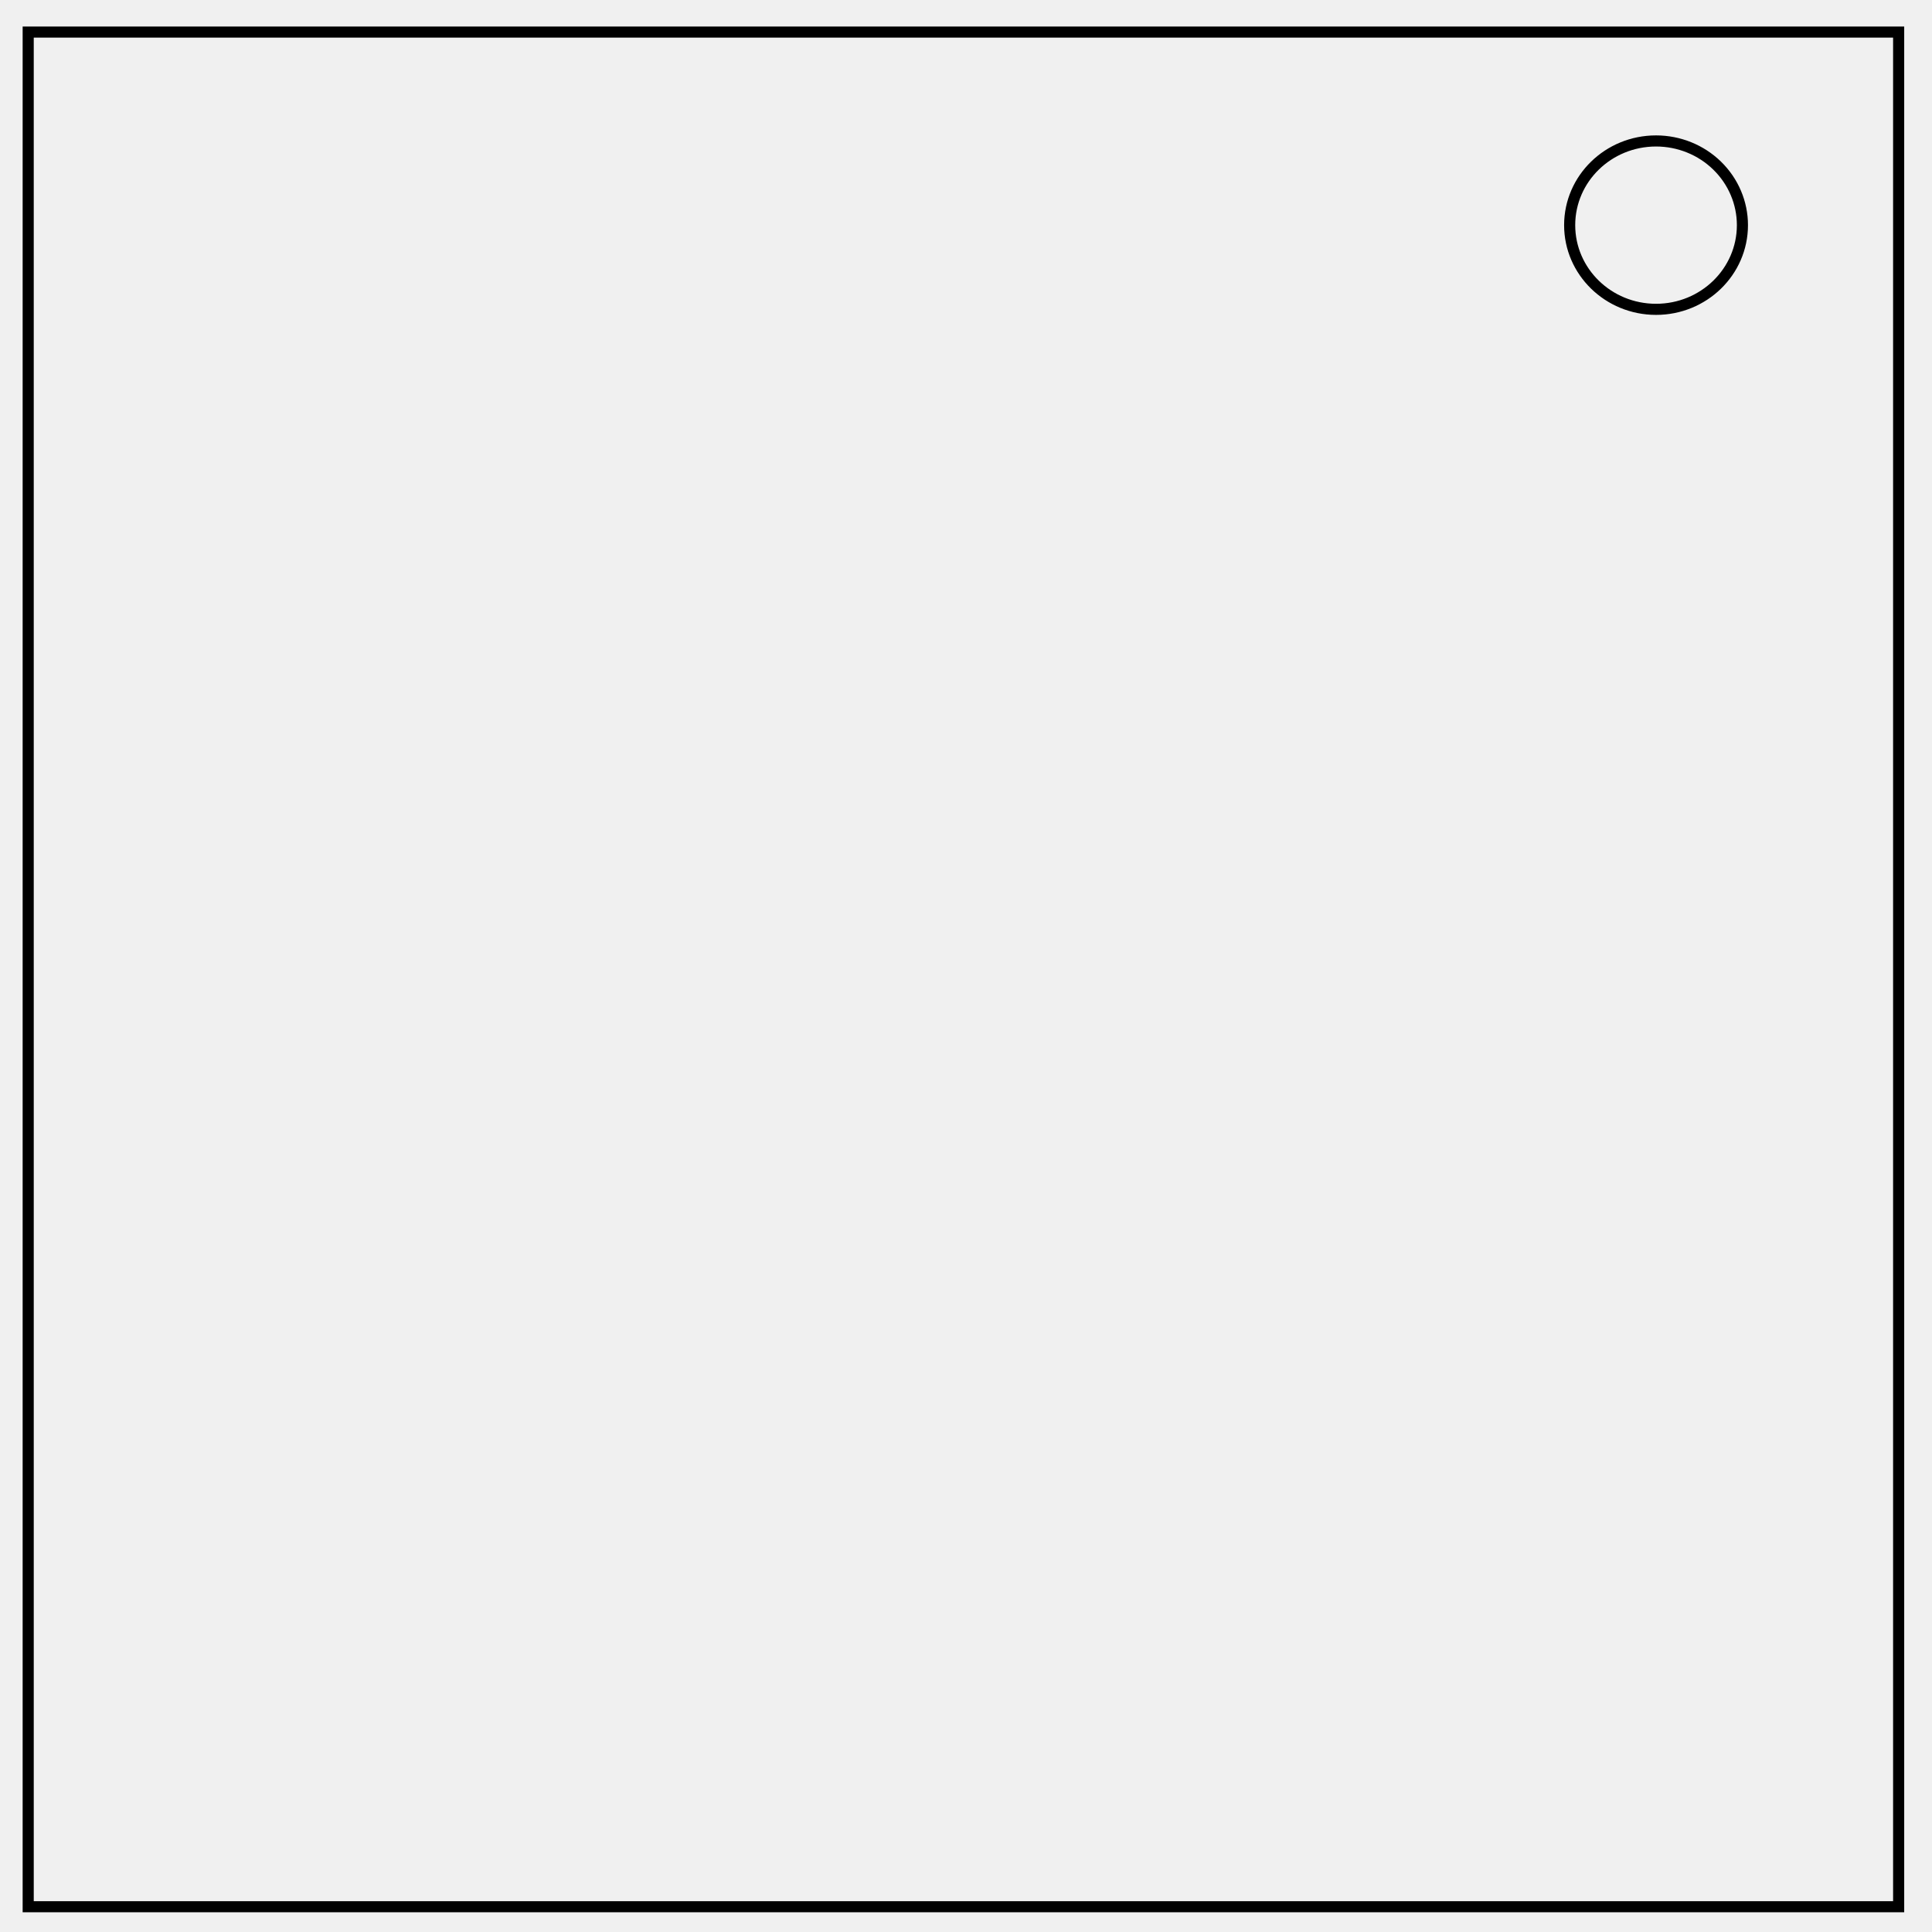
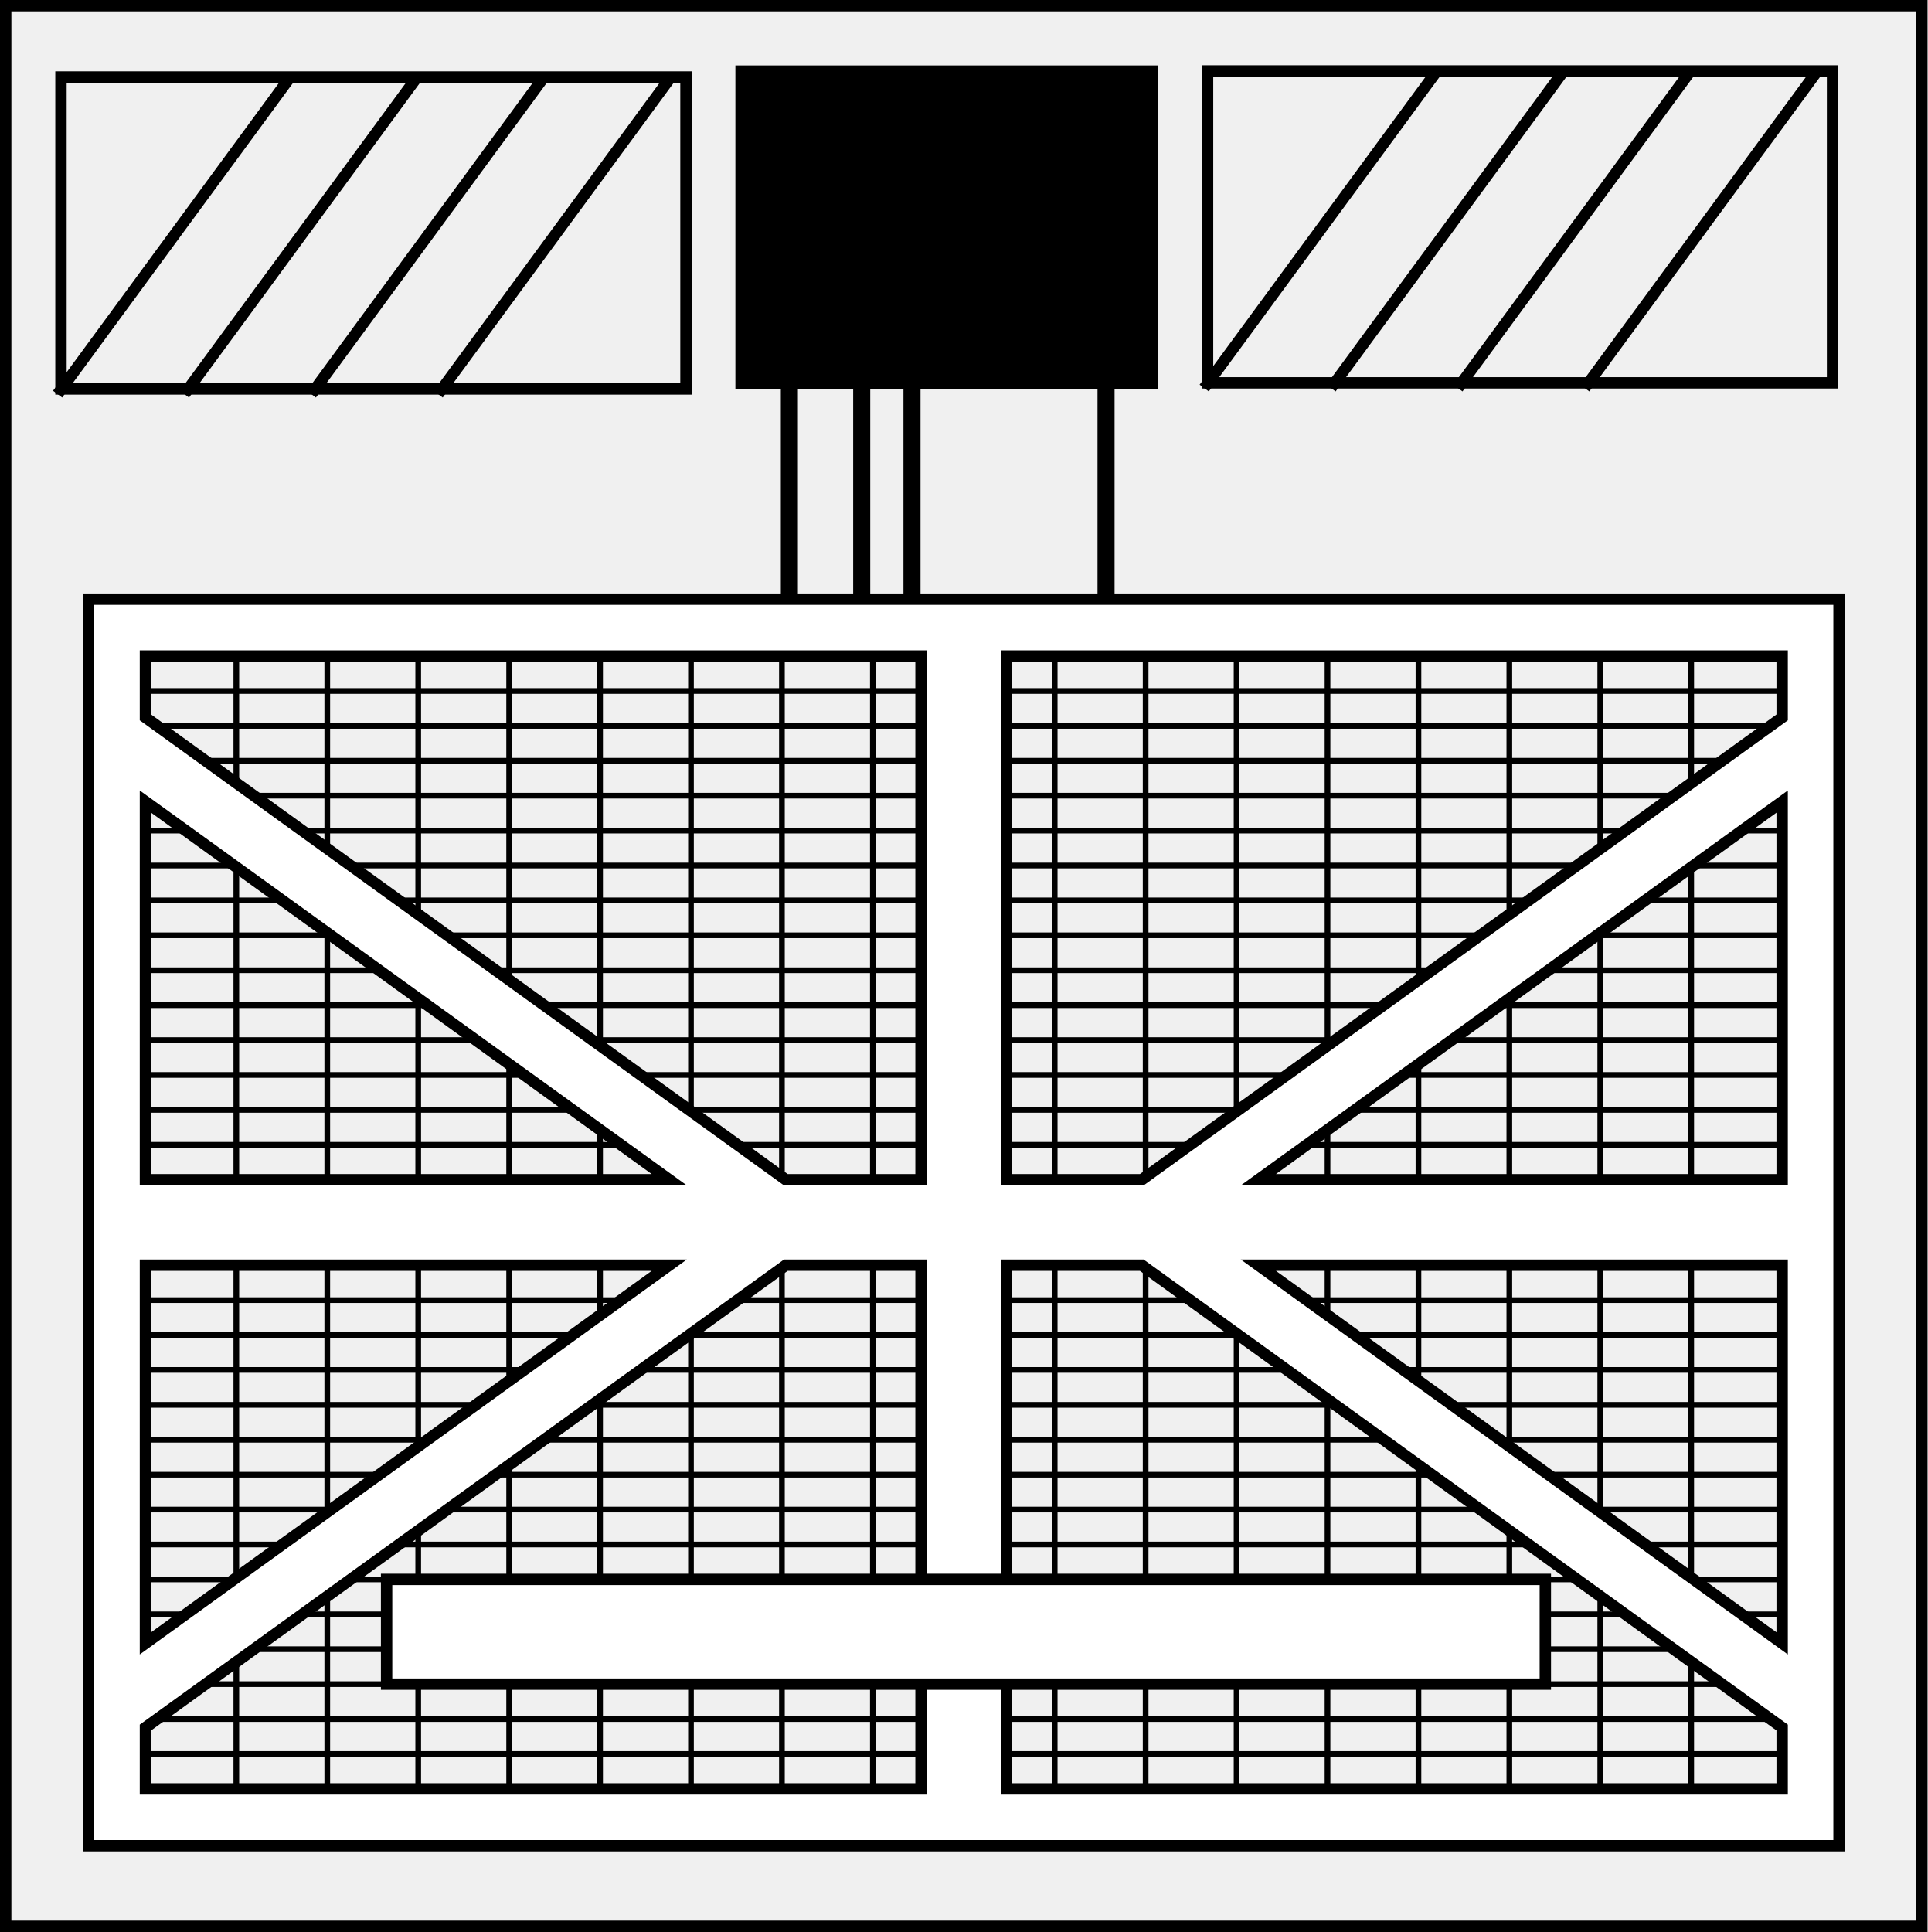
- <svg xmlns="http://www.w3.org/2000/svg" viewBox="0 0 348 348" fill="none">
-   <path d="M5.079 5.776h336.913v337.67H5.08z" stroke-width="2" stroke="#000" />
-   <path d="M282.734 40.554c0-8.376 6.966-15.165 15.56-15.165 4.126 0 8.084 1.597 11.001 4.441 2.918 2.844 4.558 6.702 4.558 10.724 0 8.376-6.966 15.165-15.56 15.165-8.593 0-15.559-6.79-15.559-15.165z" stroke-width="2" stroke="#000" />
+ <svg xmlns="http://www.w3.org/2000/svg" id="Layer_2" viewBox="0 0 338.91 339.67">
+   <defs>
+     <style>.cls-1,.cls-2,.cls-3,.cls-4,.cls-5{fill:none;}.cls-1,.cls-2,.cls-3,.cls-6{stroke-miterlimit:10;}.cls-1,.cls-2,.cls-3,.cls-6,.cls-5{stroke:#000;}.cls-1,.cls-3{stroke-linecap:square;}.cls-1,.cls-6,.cls-5{stroke-width:2px;}.cls-3{stroke-width:3px;}.cls-6{fill:#fff;}</style>
+   </defs>
+   <g>
+     <rect class="cls-2" x="25.57" y="115.34" width="287.78" height="92.07" />
+     <line class="cls-2" x1="25.57" y1="201.27" x2="313.35" y2="201.27" />
+     <line class="cls-2" x1="25.57" y1="195.13" x2="313.35" y2="195.13" />
+     <line class="cls-2" x1="25.57" y1="188.99" x2="313.35" y2="188.99" />
+     <line class="cls-2" x1="25.57" y1="182.86" x2="313.35" y2="182.86" />
+     <line class="cls-2" x1="25.57" y1="176.72" x2="313.35" y2="176.72" />
+     <line class="cls-2" x1="25.57" y1="170.58" x2="313.35" y2="170.58" />
+     <line class="cls-2" x1="25.57" y1="164.44" x2="313.35" y2="164.44" />
+     <line class="cls-2" x1="25.57" y1="158.3" x2="313.35" y2="158.3" />
+     <line class="cls-2" x1="25.57" y1="152.17" x2="313.35" y2="152.17" />
+     <line class="cls-2" x1="25.57" y1="146.03" x2="313.35" y2="146.03" />
+     <line class="cls-2" x1="25.57" y1="139.89" x2="313.35" y2="139.89" />
+     <line class="cls-2" x1="25.57" y1="133.75" x2="313.35" y2="133.75" />
+     <line class="cls-2" x1="25.57" y1="127.62" x2="313.35" y2="127.62" />
+     <line class="cls-2" x1="25.57" y1="121.48" x2="313.35" y2="121.48" />
+     <line class="cls-2" x1="297.36" y1="115.34" x2="297.36" y2="207.41" />
+     <line class="cls-2" x1="281.37" y1="115.34" x2="281.37" y2="207.41" />
+     <line class="cls-2" x1="265.38" y1="115.34" x2="265.38" y2="207.41" />
+     <line class="cls-2" x1="249.4" y1="115.34" x2="249.4" y2="207.41" />
+     <line class="cls-2" x1="233.41" y1="115.34" x2="233.41" y2="207.41" />
+     <line class="cls-2" x1="217.42" y1="115.34" x2="217.42" y2="207.41" />
+     <line class="cls-2" x1="201.43" y1="115.34" x2="201.43" y2="207.41" />
+     <line class="cls-2" x1="185.44" y1="115.34" x2="185.44" y2="207.41" />
+     <line class="cls-2" x1="169.46" y1="115.34" x2="169.46" y2="207.41" />
+     <line class="cls-2" x1="153.47" y1="115.34" x2="153.47" y2="207.41" />
+     <line class="cls-2" x1="137.48" y1="115.34" x2="137.48" y2="207.41" />
+     <line class="cls-2" x1="121.49" y1="115.34" x2="121.49" y2="207.41" />
+     <line class="cls-2" x1="105.51" y1="115.34" x2="105.51" y2="207.41" />
+     <line class="cls-2" x1="89.52" y1="115.34" x2="89.52" y2="207.41" />
+     <line class="cls-2" x1="73.53" y1="115.34" x2="73.53" y2="207.41" />
+     <line class="cls-2" x1="57.54" y1="115.34" x2="57.54" y2="207.41" />
+     <line class="cls-2" x1="41.55" y1="115.34" x2="41.55" y2="207.41" />
+   </g>
+   <g>
+     <rect class="cls-2" x="25.57" y="222.44" width="287.78" height="92.07" />
+     <line class="cls-2" x1="25.57" y1="308.37" x2="313.35" y2="308.37" />
+     <line class="cls-2" x1="25.57" y1="302.23" x2="313.35" y2="302.23" />
+     <line class="cls-2" x1="25.57" y1="296.09" x2="313.35" y2="296.09" />
+     <line class="cls-2" x1="25.57" y1="289.95" x2="313.35" y2="289.95" />
+     <line class="cls-2" x1="25.57" y1="283.82" x2="313.35" y2="283.82" />
+     <line class="cls-2" x1="25.57" y1="277.68" x2="313.35" y2="277.68" />
+     <line class="cls-2" x1="25.57" y1="271.54" x2="313.35" y2="271.54" />
+     <line class="cls-2" x1="25.57" y1="265.4" x2="313.35" y2="265.4" />
+     <line class="cls-2" x1="25.57" y1="259.27" x2="313.35" y2="259.27" />
+     <line class="cls-2" x1="25.57" y1="253.13" x2="313.35" y2="253.13" />
+     <line class="cls-2" x1="25.57" y1="246.99" x2="313.35" y2="246.99" />
+     <line class="cls-2" x1="25.57" y1="240.85" x2="313.35" y2="240.85" />
+     <line class="cls-2" x1="25.57" y1="234.71" x2="313.35" y2="234.71" />
+     <line class="cls-2" x1="25.57" y1="228.58" x2="313.35" y2="228.58" />
+     <line class="cls-2" x1="297.36" y1="222.44" x2="297.36" y2="314.51" />
+     <line class="cls-2" x1="281.37" y1="222.44" x2="281.37" y2="314.51" />
+     <line class="cls-2" x1="265.38" y1="222.44" x2="265.38" y2="314.51" />
+     <line class="cls-2" x1="249.4" y1="222.44" x2="249.4" y2="314.51" />
+     <line class="cls-2" x1="233.41" y1="222.44" x2="233.41" y2="314.51" />
+     <line class="cls-2" x1="217.42" y1="222.44" x2="217.42" y2="314.51" />
+     <line class="cls-2" x1="201.43" y1="222.44" x2="201.43" y2="314.51" />
+     <line class="cls-2" x1="185.44" y1="222.44" x2="185.44" y2="314.51" />
+     <line class="cls-2" x1="169.46" y1="222.44" x2="169.46" y2="314.51" />
+     <line class="cls-2" x1="153.47" y1="222.44" x2="153.47" y2="314.51" />
+     <line class="cls-2" x1="137.48" y1="222.44" x2="137.48" y2="314.51" />
+     <line class="cls-2" x1="121.49" y1="222.44" x2="121.49" y2="314.51" />
+     <line class="cls-2" x1="105.51" y1="222.44" x2="105.51" y2="314.51" />
+     <line class="cls-2" x1="89.52" y1="222.44" x2="89.52" y2="314.51" />
+     <line class="cls-2" x1="73.53" y1="222.44" x2="73.53" y2="314.51" />
+     <line class="cls-2" x1="57.54" y1="222.44" x2="57.54" y2="314.51" />
+     <line class="cls-2" x1="41.55" y1="222.44" x2="41.55" y2="314.51" />
+   </g>
+   <path class="cls-5" d="m1,1h336.91v337.67H1V1Z" />
+   <path class="cls-6" d="m15.57,105.34v219.16h307.78V105.34H15.57Zm10,35.59l92.1,66.48H25.57v-66.48Zm0,81.51h92.1l-92.1,66.48v-66.48Zm136.37,92.07H25.57v-10.79l112.6-81.28h23.77v92.07Zm0-107.1h-23.77L25.57,126.13v-10.79h136.37v92.07Zm151.41,107.1h-136.37v-92.07h23.77l112.6,81.28v10.79Zm0-25.59l-92.1-66.48h92.1v66.48Zm0-81.51h-92.1l92.1-66.48v66.48Zm0-81.28l-112.6,81.28h-23.77v-92.07h136.37v10.79Z" />
+   <rect class="cls-6" x="67.97" y="277.68" width="203.74" height="18.41" />
+   <path d="m129.3,11.5h74.33v56.88h-74.33V11.5Z" />
+   <path class="cls-1" d="m10.72,13.54h109.89v54.84H10.72V13.54Z" />
+   <path class="cls-4" d="m10.72,68.49L50.4,14.41" />
+   <path class="cls-1" d="m10.72,68.49L50.4,14.41" />
+   <path class="cls-4" d="m33.02,68.49L72.71,14.41" />
+   <path class="cls-1" d="m33.02,68.49L72.71,14.41" />
+   <path class="cls-4" d="m55.33,68.49L95.01,14.41" />
+   <path class="cls-1" d="m55.33,68.49L95.01,14.41" />
+   <path class="cls-4" d="m77.63,68.49L117.32,14.41" />
+   <path class="cls-1" d="m77.63,68.49L117.32,14.41" />
+   <path class="cls-1" d="m212.32,12.47h109.89v54.84h-109.89V12.47Z" />
+   <path d="m212.32,67.42l39.69-54.08" />
+   <path class="cls-1" d="m212.32,67.42l39.69-54.08" />
+   <path class="cls-4" d="m234.62,67.42l39.68-54.08" />
+   <path class="cls-1" d="m234.62,67.42l39.68-54.08" />
+   <path class="cls-4" d="m256.93,67.42l39.68-54.08" />
+   <path class="cls-1" d="m256.93,67.42l39.68-54.08" />
+   <path class="cls-4" d="m279.23,67.42l39.68-54.08" />
+   <path class="cls-1" d="m279.23,67.42l39.68-54.08" />
+   <line class="cls-3" x1="138.79" y1="67.3" x2="138.79" y2="104.15" />
+   <line class="cls-3" x1="151.51" y1="67.3" x2="151.51" y2="104.15" />
+   <line class="cls-3" x1="160.35" y1="67.3" x2="160.35" y2="104.15" />
+   <line class="cls-3" x1="194.47" y1="67.3" x2="194.47" y2="104.15" />
</svg>
